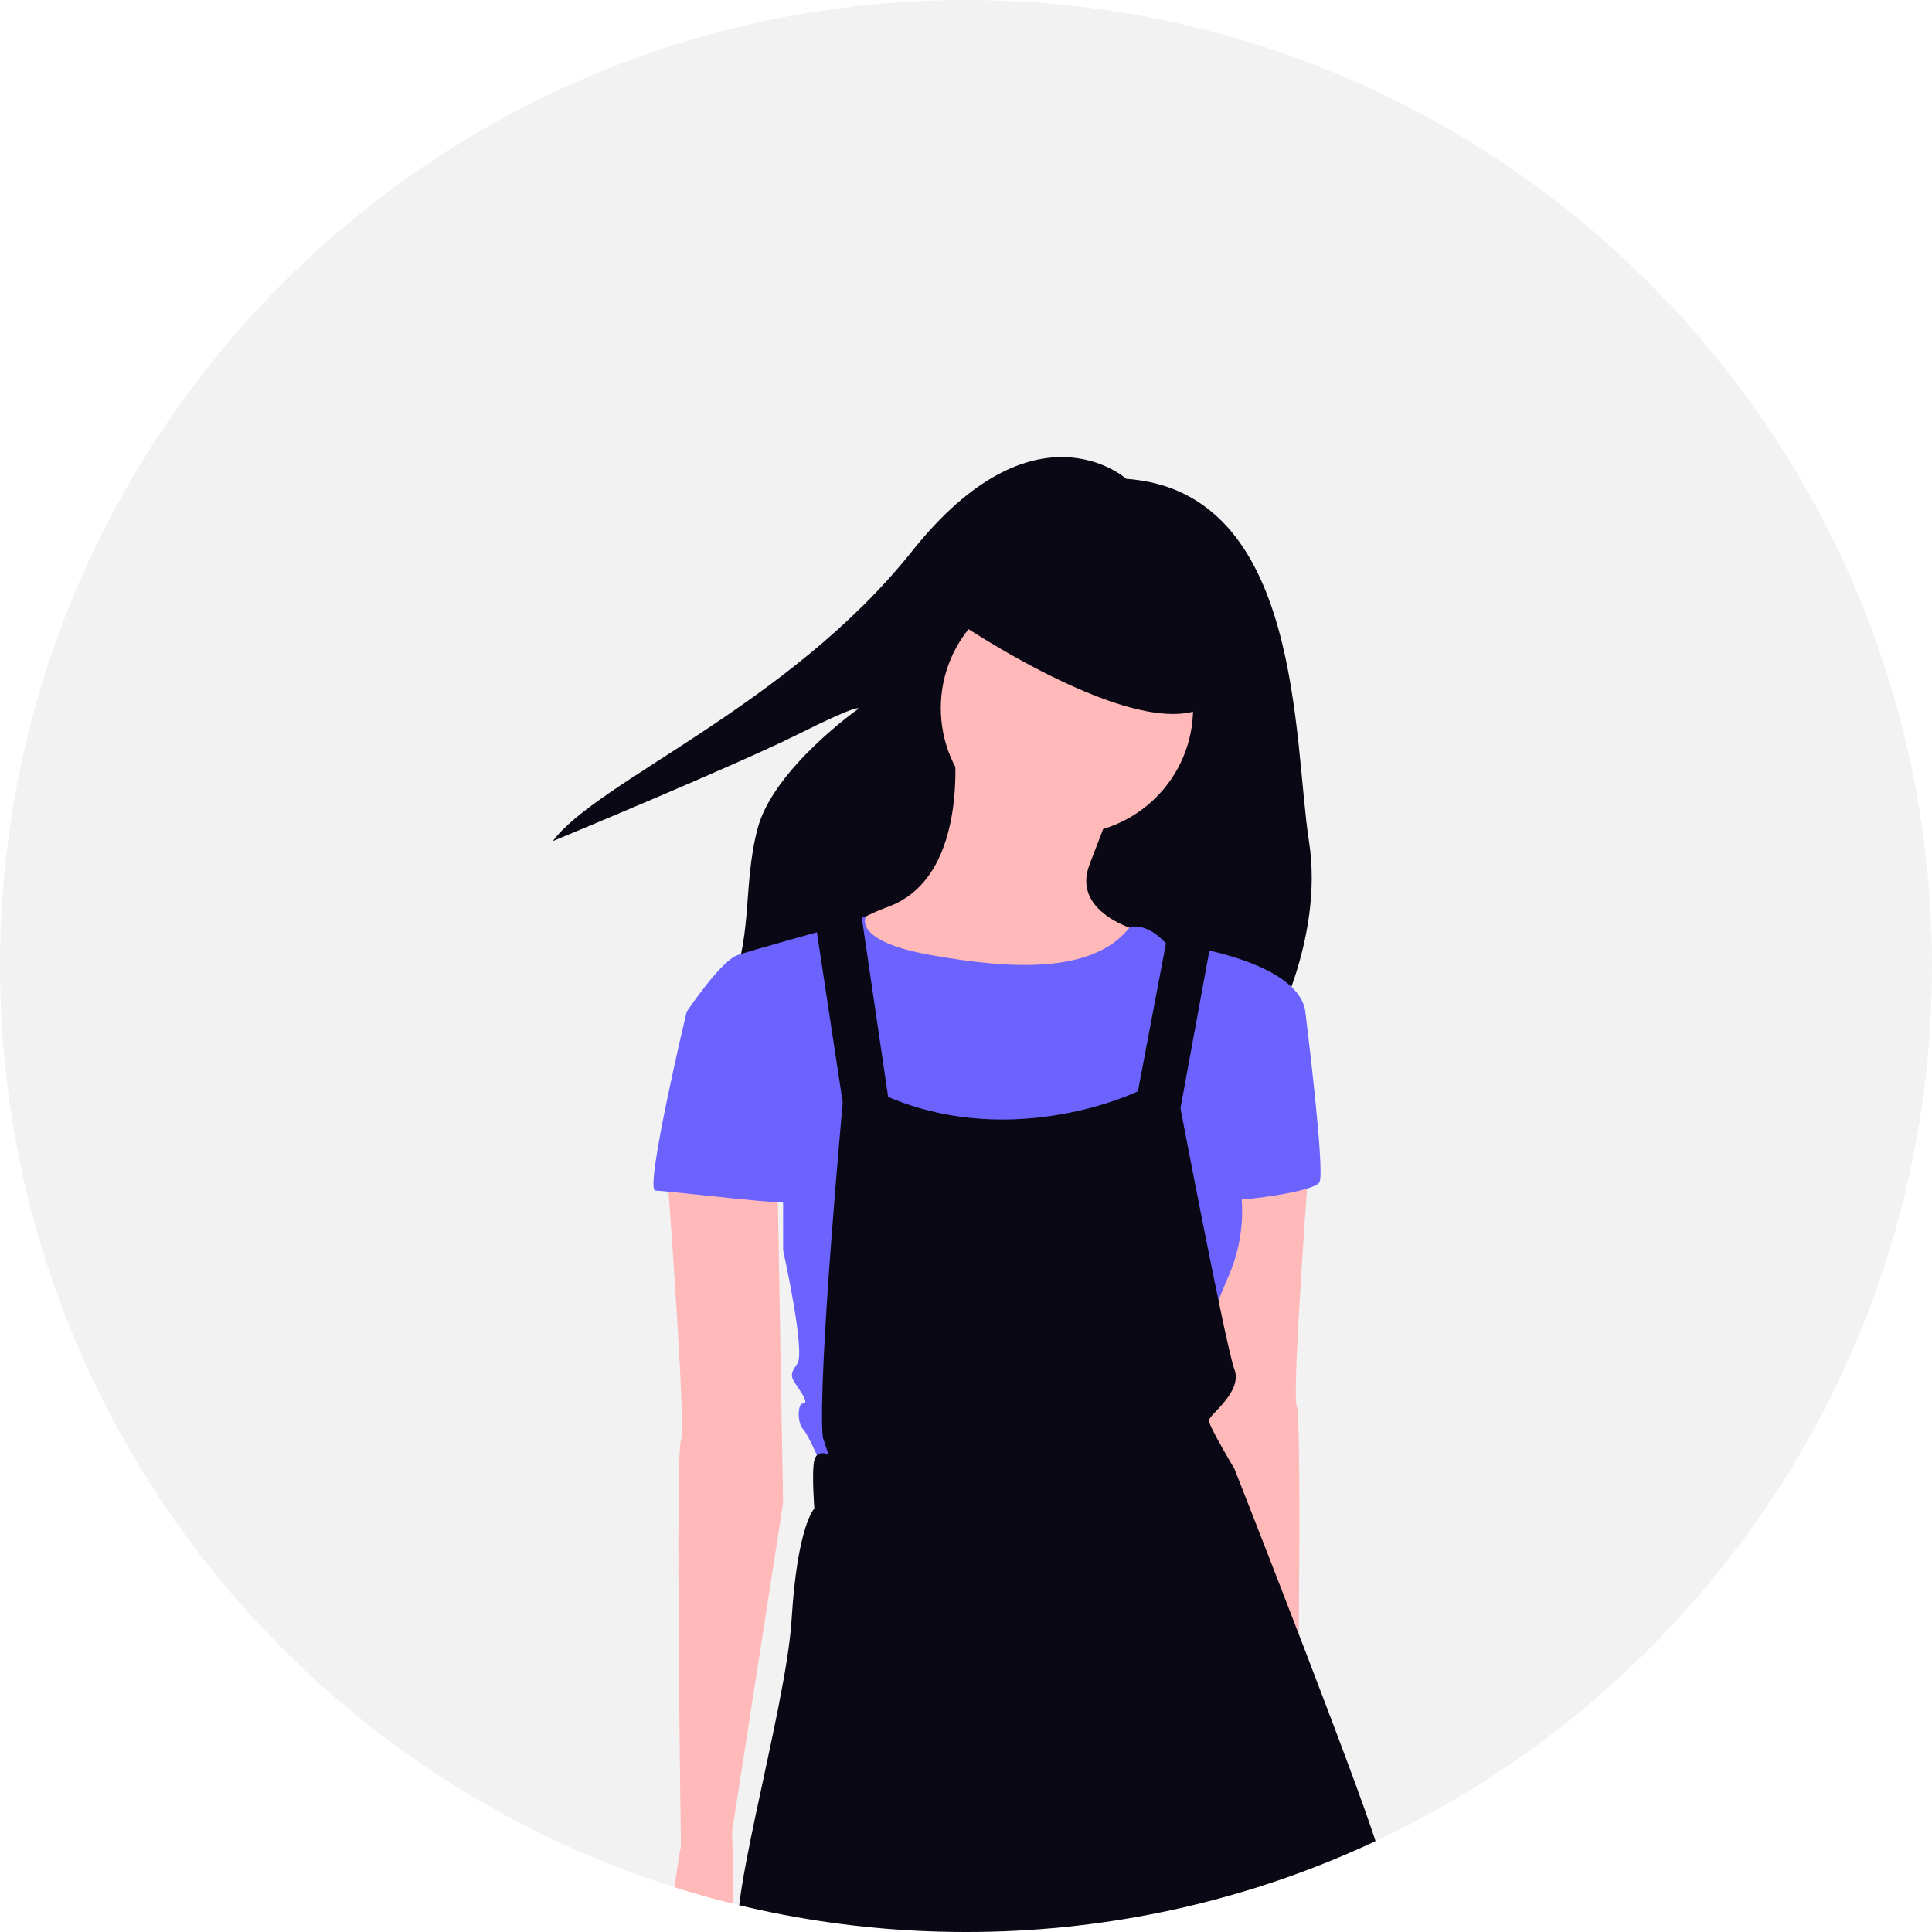
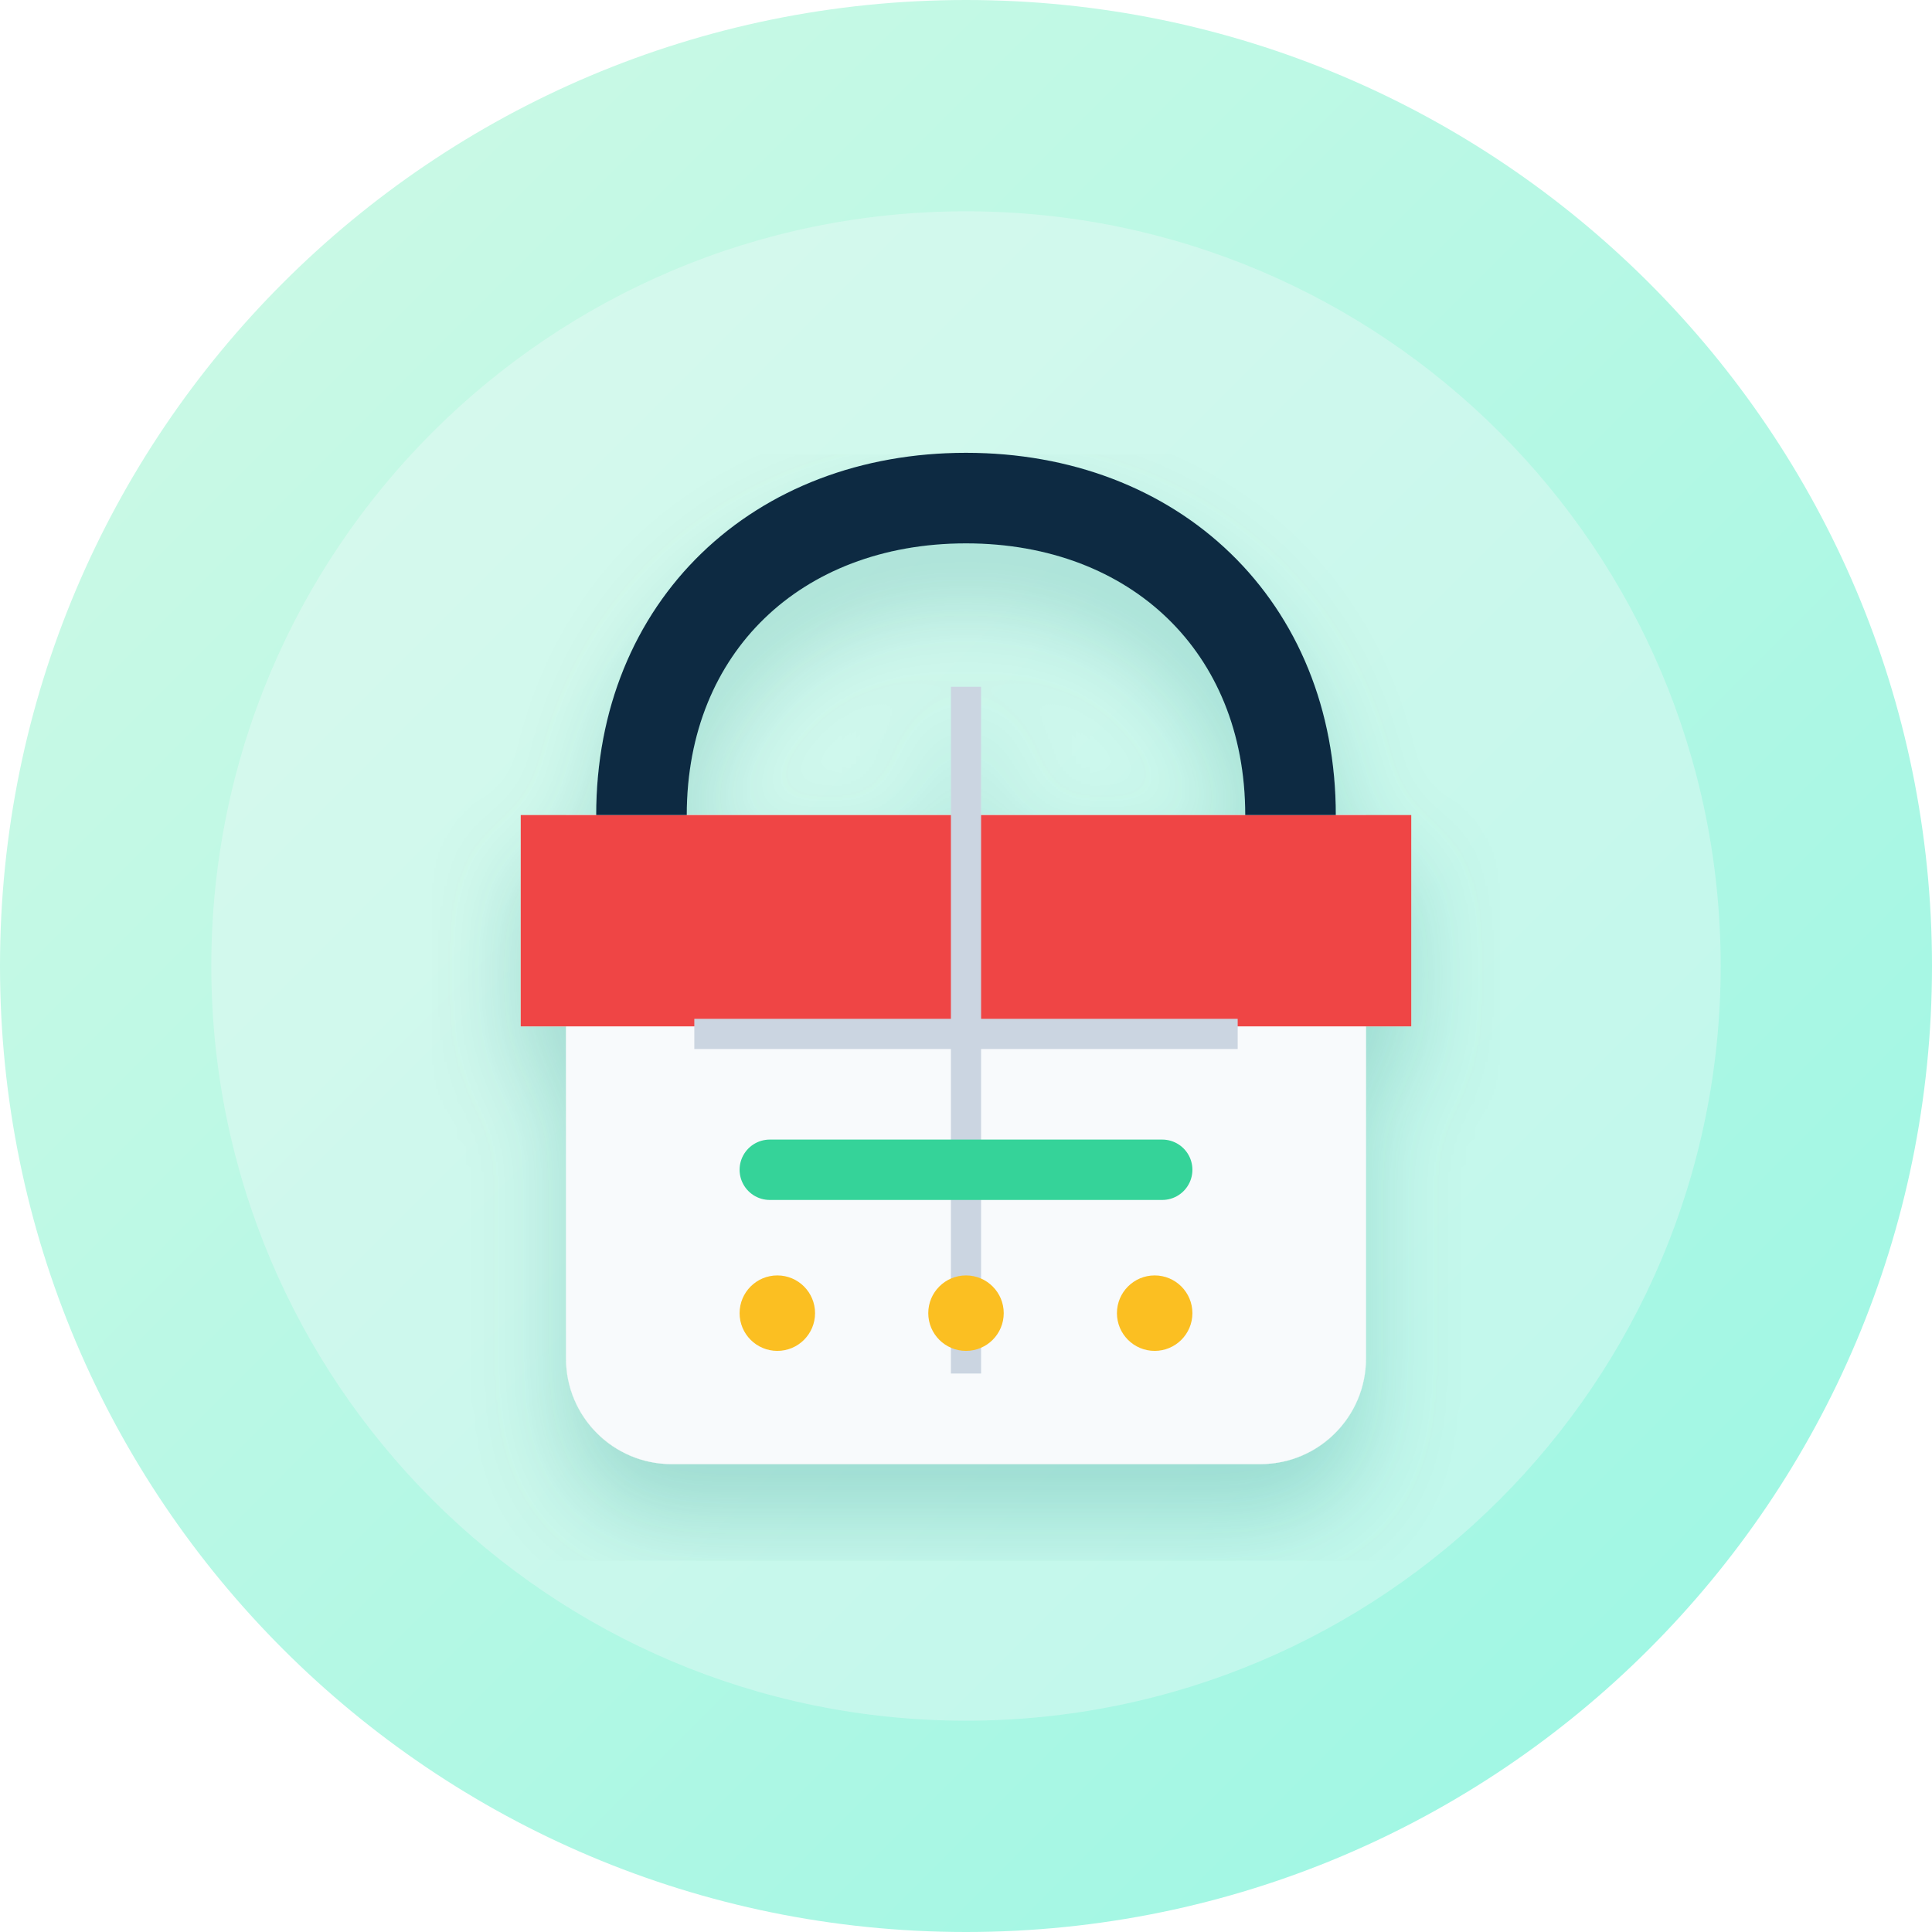
- <svg xmlns="http://www.w3.org/2000/svg" width="640" height="640" viewBox="0 0 640 640" role="img" artist="Katerina Limpitsouni" source="https://undraw.co/">
+ <svg xmlns="http://www.w3.org/2000/svg" viewBox="0 0 256 256">
  <defs>
-     <clipPath id="a-231">
-       <circle cx="320" cy="320" r="320" transform="translate(-17355 -6339)" fill="none" stroke="#707070" stroke-width="1" />
-     </clipPath>
+     <linearGradient id="bg" x1="0" y1="0" x2="1" y2="1">
+       <stop stop-color="#d1fae5" />
+       <stop offset="1" stop-color="#99f6e4" />
+     </linearGradient>
+     <filter id="s">
+       <feDropShadow dx="0" dy="7" stdDeviation="6" flood-color="#0f766e" flood-opacity=".22" />
+     </filter>
  </defs>
-   <g transform="translate(-694 -110)">
-     <circle cx="320" cy="320" r="320" transform="translate(694 110)" fill="#f2f2f2" />
-     <g transform="translate(18049 6449)" clip-path="url(#a-231)">
-       <path d="M697.018,68.443s-30.266-27.136-70.97,24-104.364,76.188-118.98,96.018c0,0,60.534-25.049,81.408-35.485s19.832-8.349,19.832-8.349-28.18,19.832-33.4,39.663-1.044,36.529-10.436,56.359,179.513,13.567,179.513,13.567,18.787-32.35,13.567-65.752S755.464,72.617,697.018,68.443Z" transform="translate(-17678.941 -6248.833)" fill="#090814" />
-       <path d="M625.971,139.83s6.582,46.07-21.625,56.412-17.865,24.445-17.865,24.445l42.31,20.684,45.131-14.1L688.965,204.7S664.52,199.063,671.1,182.14s8.462-22.565,8.462-22.565Z" transform="translate(-17665.141 -6234.853)" fill="#ffb9b9" />
-       <path d="M726.124,251.578s-6.582,86.5-4.7,90.26,0,134.45,0,134.45,13.163,70.515-3.761,74.277S704.5,471.587,704.5,471.587L687.575,362.523l1.88-108.124Z" transform="translate(-17646.828 -6214.972)" fill="#ffb9b9" />
-       <ellipse cx="41.786" cy="41.786" rx="41.786" ry="41.786" transform="translate(-17043.348 -6146.212)" fill="#ffb9b9" />
-       <path d="M584.607,194.763l12.42-4.338s-4.9,8.1,21.428,12.8,53.589,6.366,65.816-9.039c0,0,4.7-2.242,11.279,4.338s10.342,4.7,10.342,4.7l-4.7,24.445-9.4,45.131-12.223,33.848-34.787-7.521L607.17,271.856l-14.1-36.669V201.345Z" transform="translate(-17665.145 -6225.853)" fill="#6c63ff" />
-       <path d="M706.412,207.4l9.4-6.582s31.967,5.641,33.848,20.684l-24.446,47.013a53.521,53.521,0,0,1-.941,40.429c-9.4,21.625-8.462,26.326-8.462,26.326l-6.582,28.207-119.406,9.4s-4.7-11.279-6.582-13.163-1.88-8.462,0-8.462,0-2.821-1.88-5.641-2.821-3.761,0-7.521-4.7-37.608-4.7-37.608V263.809L544.7,221.5s11.279-16.924,16.924-18.8,32.474-9.3,32.474-9.3l6.073,8.94,8.462,68.047,12.222,41.369,51.464-8.744,19.992-33.565,13.163-39.488Z" transform="translate(-17672.246 -6225.323)" fill="#6c63ff" />
-       <path d="M715.874,212.466l7.521,5.641s6.582,52.652,4.7,56.412-34.787,7.521-35.728,5.641S715.874,212.466,715.874,212.466Z" transform="translate(-17645.98 -6221.93)" fill="#6c63ff" />
-       <path d="M584.452,190.684l9.4,62.053s-8.462,92.14-6.582,110.944l1.88,5.641s-3.761-1.88-4.7,1.88,0,15.989,0,15.989-5.641,5.641-7.521,36.669-24.445,105.3-15.989,108.124,59.233,16.924,86.5,14.1,125.053-35.733,124.116-44.195-47.95-127.868-47.95-127.868-8.462-14.1-8.462-15.989,11.279-9.4,8.462-16.924-17.866-86.494-17.866-86.494l10.342-56.412-14.1-3.761-10.342,54.537s-40.429,19.745-82.739,1.88l-9.4-63.935Z" transform="translate(-17669.691 -6226.475)" fill="#090814" />
-       <path d="M619.02,109.233s69.576,47.95,88.375,26.325-32.907-40.429-32.907-40.429l-43.249-4.7Z" transform="translate(-17659.023 -6243.642)" fill="#090814" />
-       <path d="M539.134,261.157s6.582,86.5,4.7,90.26,0,134.45,0,134.45-13.163,70.515,3.761,74.277,13.163-78.977,13.163-78.977L577.682,372.1,575.8,263.977Z" transform="translate(-17673.266 -6213.268)" fill="#ffb9b9" />
-       <path d="M553.875,214.861l-7.521,2.821s-14.1,59.233-10.342,59.233,48.891,5.641,48.891,3.761-8.462-47.95-8.462-47.95Z" transform="translate(-17673.906 -6221.505)" fill="#6c63ff" />
-     </g>
+   <circle cx="128" cy="128" r="128" fill="url(#bg)" />
+   <circle cx="128" cy="128" r="100" fill="#f8fafc" fill-opacity=".34" />
+   <g filter="url(#s)">
+     <path d="M75 108h106v72a14 14 0 0 1-14 14H89a14 14 0 0 1-14-14v-72Z" fill="#f8fafc" />
+     <path d="M69 108h118v28H69z" fill="#ef4444" />
+     <path d="M85 108c0-25 18-42 43-42s43 17 43 42" fill="none" stroke="#102a43" stroke-width="12" />
+     <path d="M128 91v91M92 137h72" stroke="#cbd5e1" stroke-width="4" />
+     <path d="M102 155h52" stroke="#34d399" stroke-linecap="round" stroke-width="8" />
+     <circle cx="103" cy="174" r="5" fill="#fbbf24" />
+     <circle cx="128" cy="174" r="5" fill="#fbbf24" />
+     <circle cx="153" cy="174" r="5" fill="#fbbf24" />
  </g>
</svg>
